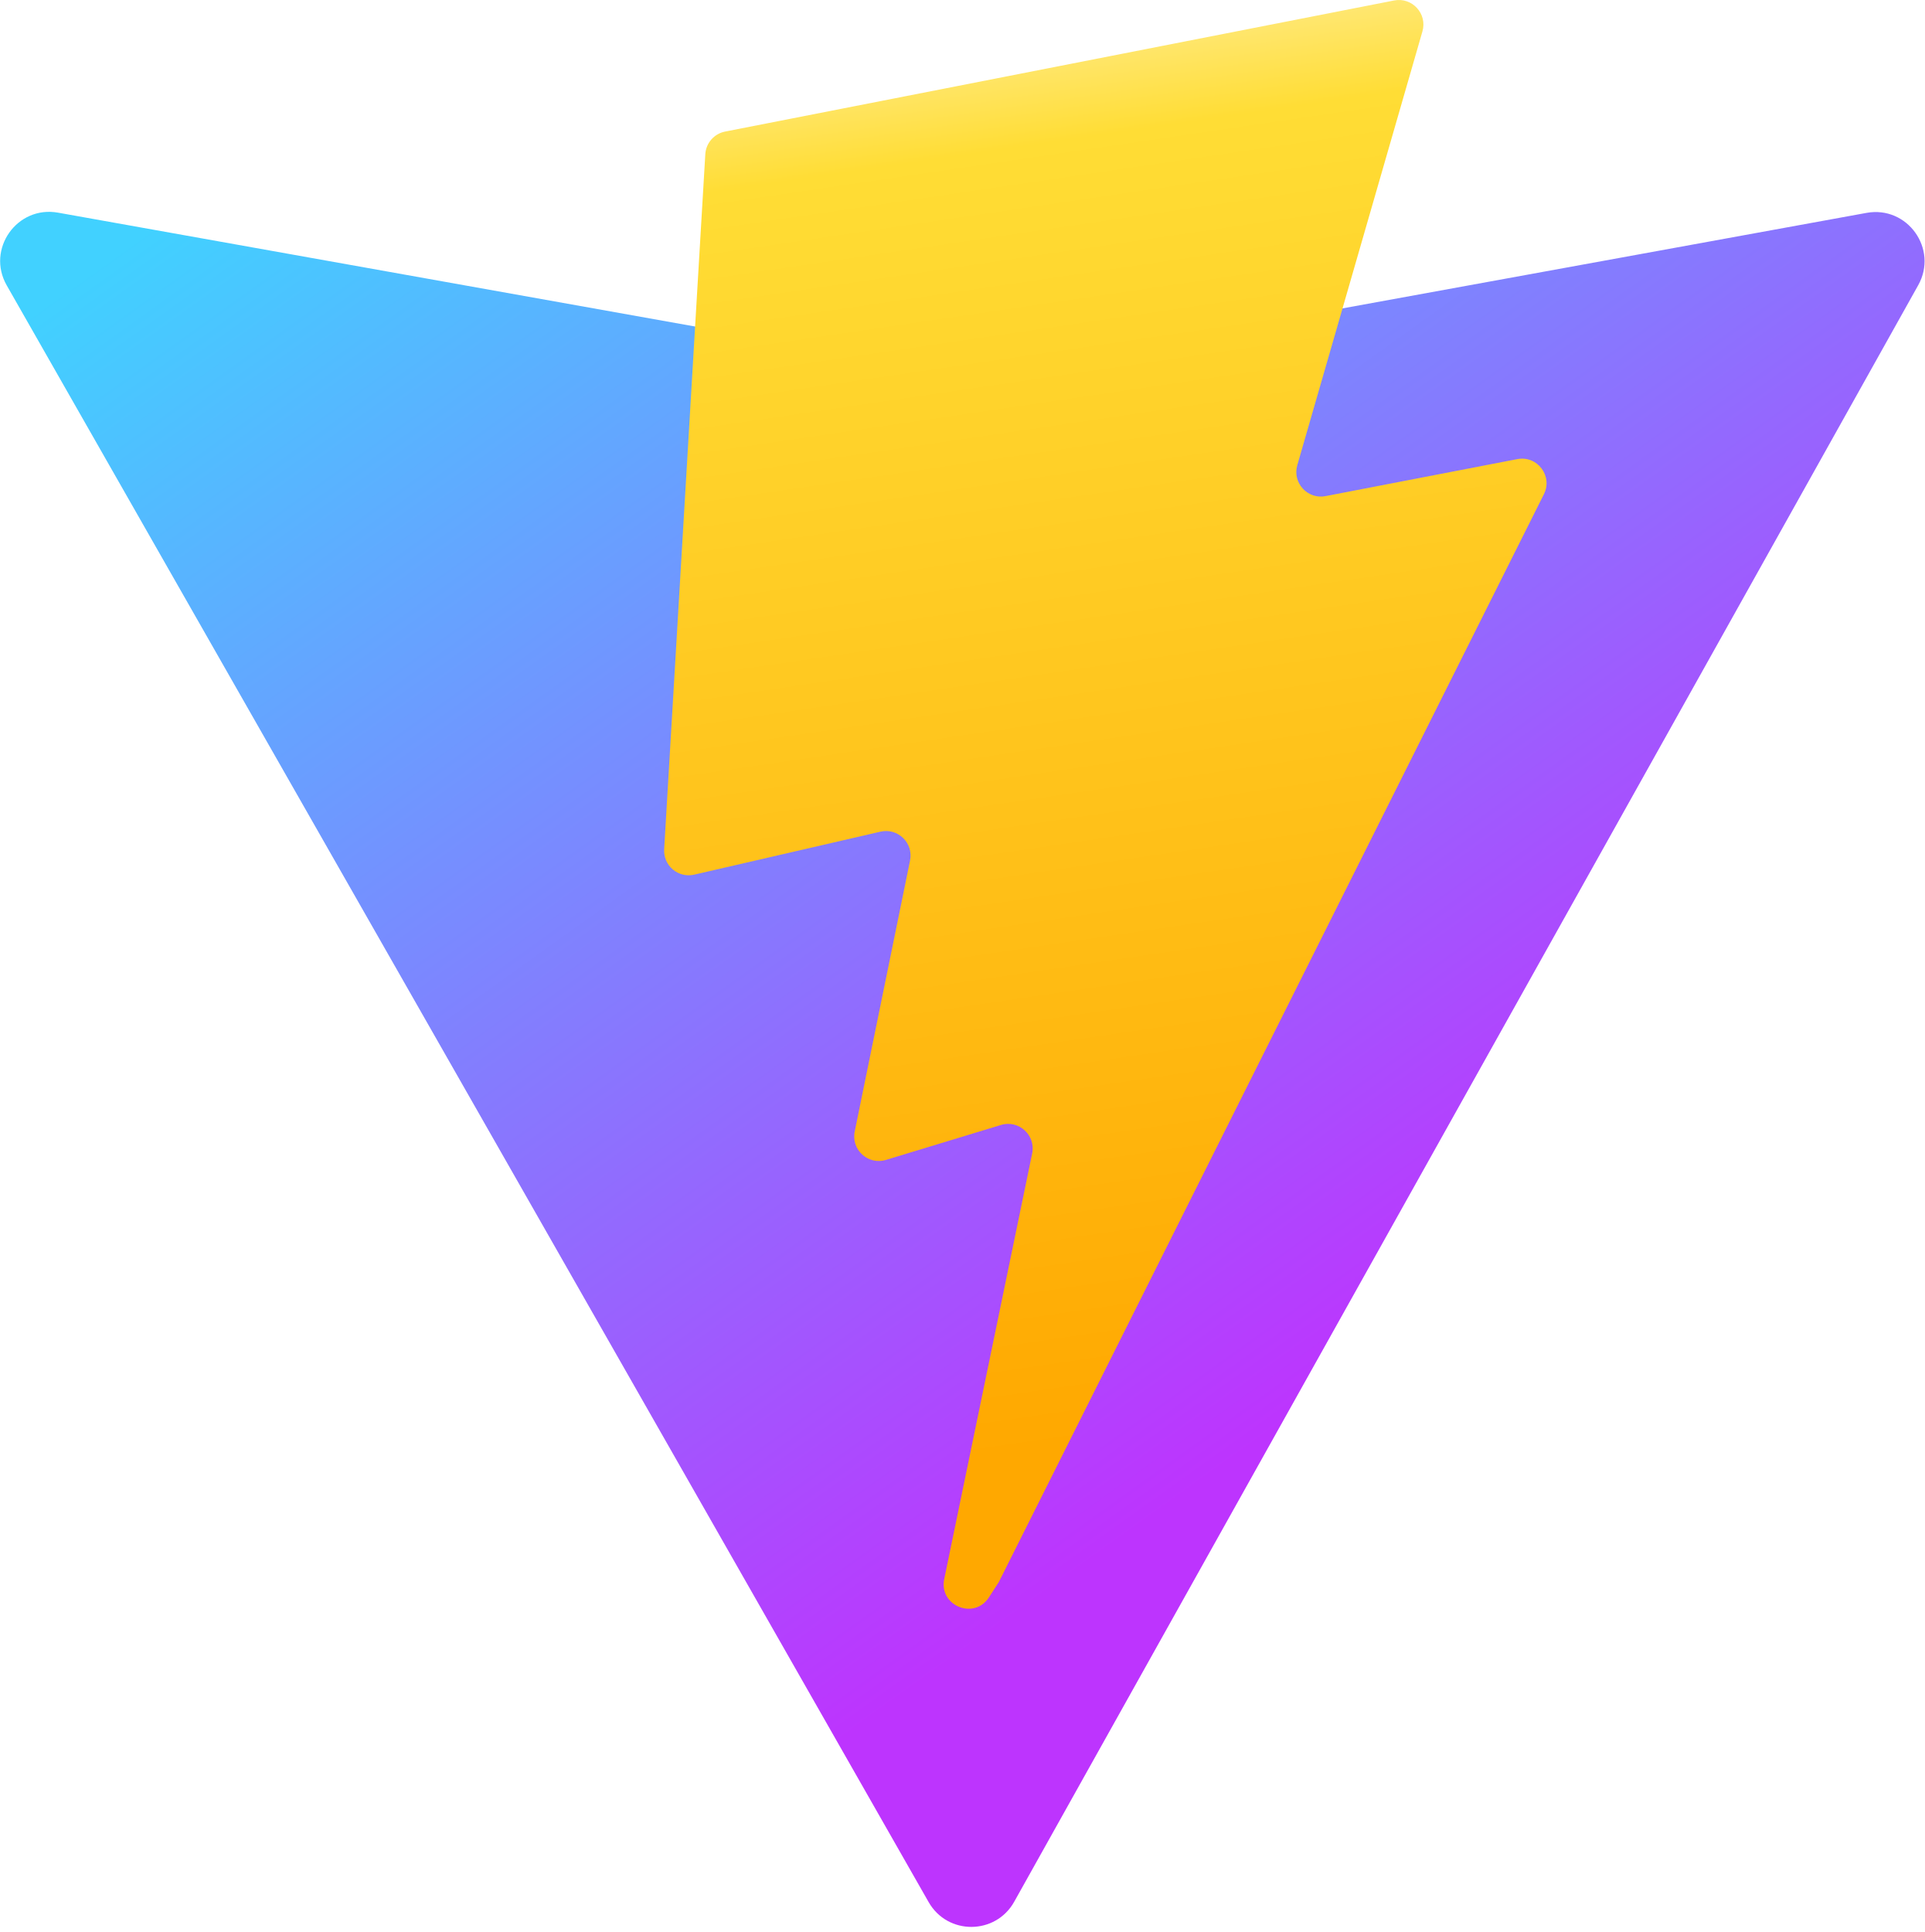
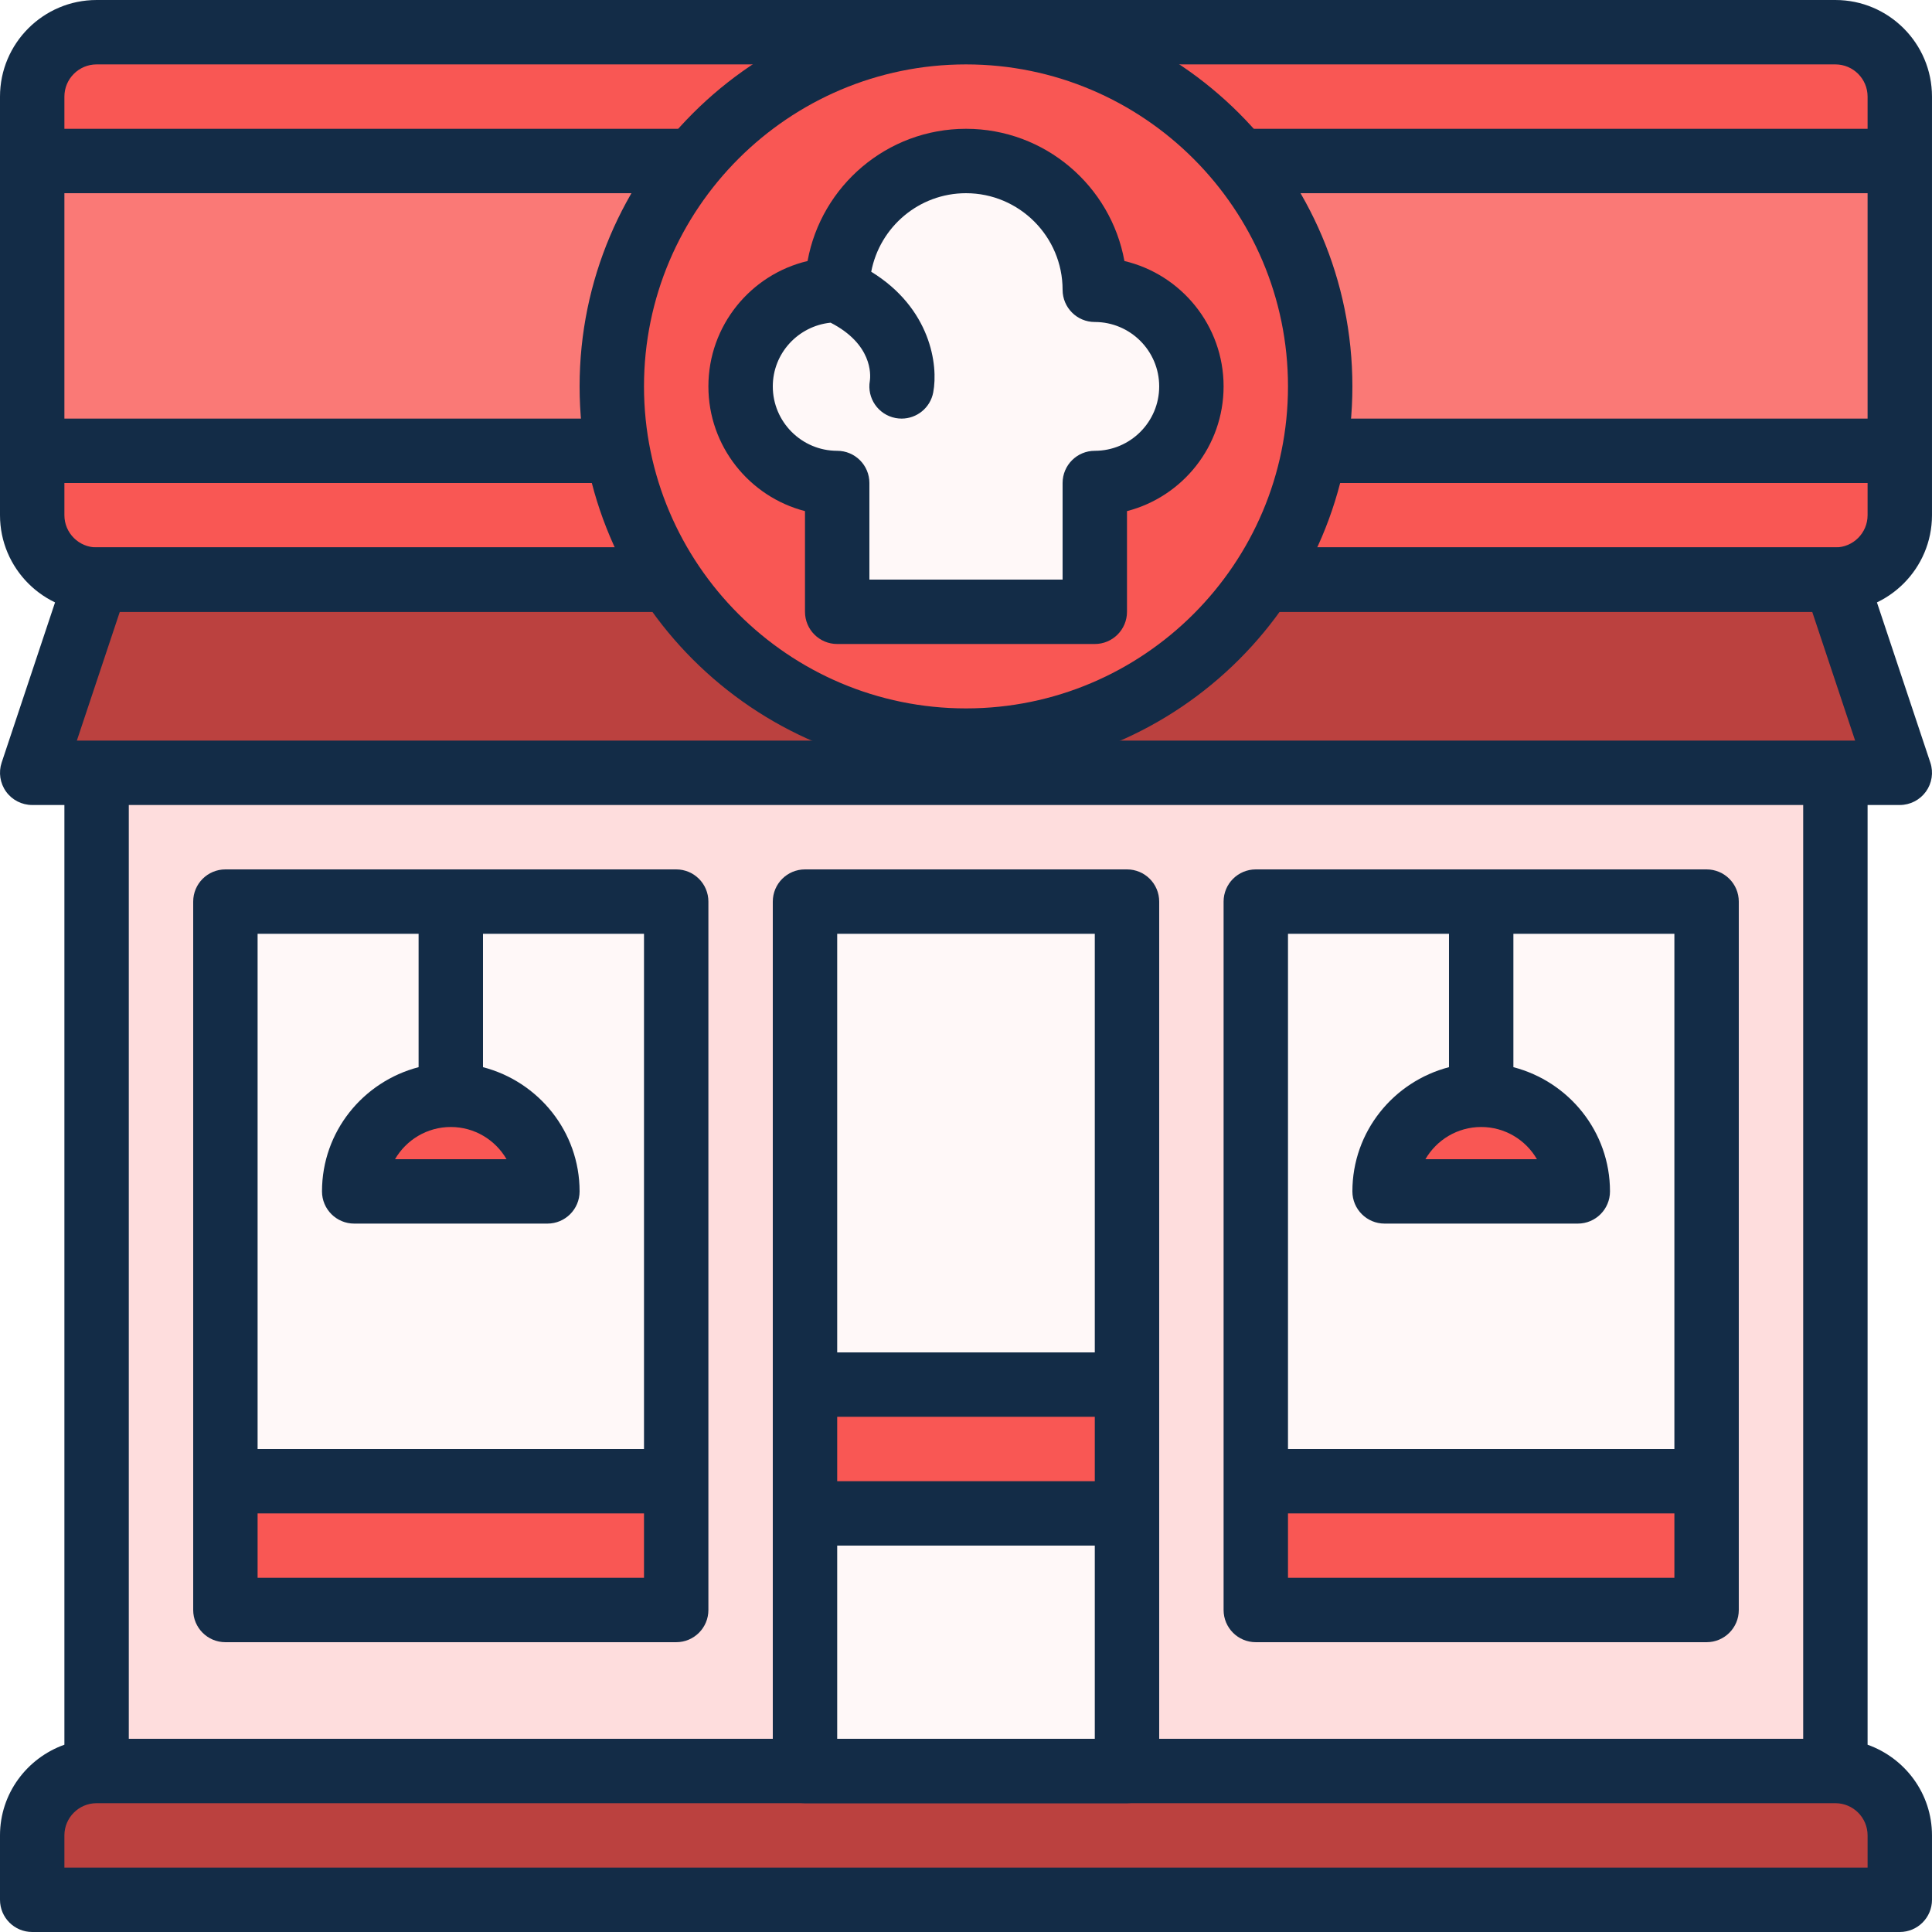
- <svg xmlns="http://www.w3.org/2000/svg" aria-hidden="true" role="img" class="iconify iconify--logos" width="31.88" height="32" preserveAspectRatio="xMidYMid meet" viewBox="0 0 256 257">
-   <defs>
-     <linearGradient id="IconifyId1813088fe1fbc01fb466" x1="-.828%" x2="57.636%" y1="7.652%" y2="78.411%">
-       <stop offset="0%" stop-color="#41D1FF" />
-       <stop offset="100%" stop-color="#BD34FE" />
-     </linearGradient>
-     <linearGradient id="IconifyId1813088fe1fbc01fb467" x1="43.376%" x2="50.316%" y1="2.242%" y2="89.03%">
-       <stop offset="0%" stop-color="#FFEA83" />
-       <stop offset="8.333%" stop-color="#FFDD35" />
-       <stop offset="100%" stop-color="#FFA800" />
-     </linearGradient>
-   </defs>
-   <path fill="url(#IconifyId1813088fe1fbc01fb466)" d="M255.153 37.938L134.897 252.976c-2.483 4.44-8.862 4.466-11.382.048L.875 37.958c-2.746-4.814 1.371-10.646 6.827-9.67l120.385 21.517a6.537 6.537 0 0 0 2.322-.004l117.867-21.483c5.438-.991 9.574 4.796 6.877 9.62Z" />
-   <path fill="url(#IconifyId1813088fe1fbc01fb467)" d="M185.432.063L96.44 17.501a3.268 3.268 0 0 0-2.634 3.014l-5.474 92.456a3.268 3.268 0 0 0 3.997 3.378l24.777-5.718c2.318-.535 4.413 1.507 3.936 3.838l-7.361 36.047c-.495 2.426 1.782 4.5 4.151 3.78l15.304-4.649c2.372-.72 4.652 1.36 4.15 3.788l-11.698 56.621c-.732 3.542 3.979 5.473 5.943 2.437l1.313-2.028l72.516-144.72c1.215-2.423-.88-5.186-3.54-4.672l-25.505 4.922c-2.396.462-4.435-1.77-3.759-4.114l16.646-57.705c.677-2.35-1.37-4.583-3.769-4.113Z" />
+ <svg xmlns="http://www.w3.org/2000/svg" version="1.1" id="Layer_1" viewBox="0 0 480.003 480.003" xml:space="preserve">
+   <rect x="24" y="144.001" style="fill:#FEDDDD;" width="432" height="296" />
+   <rect x="8" y="8.001" style="fill:#F95754;" width="464" height="32" />
+   <rect x="8" y="440.001" style="fill:#BB413F;" width="464" height="32" />
+   <path style="fill:#132C47;" d="M464,433.473V144.001c0-4.424-3.584-8-8-8H24c-4.416,0-8,3.576-8,8v289.472  c-9.288,3.312-16,12.112-16,22.528v16c0,4.424,3.584,8,8,8h464c4.416,0,8-3.576,8-8v-16C480,445.585,473.288,436.785,464,433.473z   M32,152.001h416v280H32V152.001z M464,464.001H16v-8c0-4.416,3.592-8,8-8h432c4.408,0,8,3.584,8,8V464.001z" />
+   <rect x="8" y="112.001" style="fill:#F95754;" width="464" height="32" />
+   <polygon style="fill:#BB413F;" points="456,144.001 472,192.001 8,192.001 24,144.001 " />
+   <path style="fill:#132C47;" d="M472,200.001H8c-2.568,0-4.984-1.232-6.488-3.32s-1.912-4.776-1.104-7.208l16-48  c1.096-3.272,4.144-5.472,7.592-5.472h432c3.448,0,6.496,2.2,7.592,5.472l16,48c0.816,2.44,0.4,5.128-1.104,7.208  S474.568,200.001,472,200.001z M19.096,184.001h441.808l-10.664-32H29.768L19.096,184.001z" />
+   <rect x="8" y="40.001" style="fill:#FA7976;" width="464" height="72" />
+   <path style="fill:#132C47;" d="M456,0.001H24c-13.232,0-24,10.768-24,24v16v72v16c0,13.232,10.768,24,24,24h432  c13.232,0,24-10.768,24-24v-16v-72v-16C480,10.769,469.232,0.001,456,0.001z M16,48.001h448v56H16V48.001z M16,24.001  c0-4.416,3.592-8,8-8h432c4.408,0,8,3.584,8,8v8H16V24.001z M464,128.001c0,4.416-3.592,8-8,8H24c-4.408,0-8-3.584-8-8v-8h448  V128.001z" />
+   <g>
+     <rect x="200" y="224.001" style="fill:#FFF8F8;" width="80" height="216" />
+     <rect x="56" y="224.001" style="fill:#FFF8F8;" width="112" height="144" />
+   </g>
+   <g>
+     <rect x="56" y="368.001" style="fill:#F95754;" width="112" height="32" />
+     <path style="fill:#F95754;" d="M136,296.001H88c0-13.28,10.72-24,24-24S136,282.721,136,296.001z" />
+   </g>
+   <rect x="312" y="224.001" style="fill:#FFF8F8;" width="112" height="144" />
+   <g>
+     <rect x="312" y="368.001" style="fill:#F95754;" width="112" height="32" />
+     <path style="fill:#F95754;" d="M392,296.001h-48c0-13.28,10.72-24,24-24S392,282.721,392,296.001z" />
+   </g>
+   <path style="fill:#132C47;" d="M424,216.001H312c-4.416,0-8,3.576-8,8v176c0,4.424,3.584,8,8,8h112c4.416,0,8-3.576,8-8v-176  C432,219.577,428.416,216.001,424,216.001z M368,280.001c5.912,0,11.08,3.216,13.848,8h-27.704  C356.92,283.217,362.088,280.001,368,280.001z M320,232.001h40v33.136c-13.76,3.576-24,15.992-24,30.864c0,4.424,3.584,8,8,8h48  c4.416,0,8-3.576,8-8c0-14.872-10.24-27.288-24-30.864v-33.136h40v128h-96V232.001z M416,392.001h-96v-16h96V392.001z" />
+   <rect x="200" y="344.001" style="fill:#F95754;" width="80" height="32" />
+   <g>
+     <path style="fill:#132C47;" d="M280,216.001h-80c-4.416,0-8,3.576-8,8v216c0,4.424,3.584,8,8,8h80c4.416,0,8-3.576,8-8v-216   C288,219.577,284.416,216.001,280,216.001z M272,232.001v104h-64v-104H272z M272,368.001h-64v-16h64V368.001z M208,432.001v-48h64   v48H208z" />
+     <path style="fill:#132C47;" d="M168,216.001H56c-4.416,0-8,3.576-8,8v176c0,4.424,3.584,8,8,8h112c4.416,0,8-3.576,8-8v-176   C176,219.577,172.416,216.001,168,216.001z M112,280.001c5.912,0,11.08,3.216,13.848,8H98.144   C100.92,283.217,106.088,280.001,112,280.001z M160,392.001H64v-16h96V392.001z M160,360.001H64v-128h40v33.136   c-13.76,3.576-24,15.992-24,30.864c0,4.424,3.584,8,8,8h48c4.416,0,8-3.576,8-8c0-14.872-10.24-27.288-24-30.864v-33.136h40   V360.001z" />
+   </g>
+   <circle style="fill:#F95754;" cx="240" cy="96.001" r="88" />
+   <path style="fill:#FFF8F8;" d="M272,72.001c13.28,0,24,10.72,24,24s-10.72,24-24,24v32h-64v-32c-13.28,0-24-10.72-24-24  s10.72-24,24-24c0-17.68,14.32-32,32-32S272,54.321,272,72.001z" />
+   <g>
+     <path style="fill:#132C47;" d="M240,0.001c-52.936,0-96,43.064-96,96s43.064,96,96,96s96-43.064,96-96S292.936,0.001,240,0.001z    M240,176.001c-44.112,0-80-35.888-80-80s35.888-80,80-80s80,35.888,80,80S284.112,176.001,240,176.001z" />
+     <path style="fill:#132C47;" d="M279.36,64.849c-3.376-18.656-19.744-32.848-39.36-32.848s-35.984,14.192-39.36,32.848   C186.528,68.185,176,80.889,176,96.001c0,14.88,10.216,27.432,24,30.984v25.016c0,4.424,3.584,8,8,8h64c4.416,0,8-3.576,8-8   v-25.016c13.784-3.552,24-16.104,24-30.984C304,80.889,293.472,68.185,279.36,64.849z M272,112.001c-4.416,0-8,3.576-8,8v24h-48   v-24c0-4.424-3.584-8-8-8c-8.824,0-16-7.176-16-16c0-8.256,6.312-15,14.36-15.832c10.344,5.304,9.992,12.864,9.752,14.456   c-0.752,4.288,2.08,8.408,6.376,9.232c0.512,0.096,1.016,0.144,1.52,0.144c3.76,0,7.12-2.664,7.848-6.496   c1.312-6.832-0.672-20.944-15.4-29.992C218.56,56.425,228.304,48.001,240,48.001c13.232,0,24,10.768,24,24c0,4.424,3.584,8,8,8   c8.824,0,16,7.176,16,16S280.824,112.001,272,112.001z" />
+   </g>
</svg>
